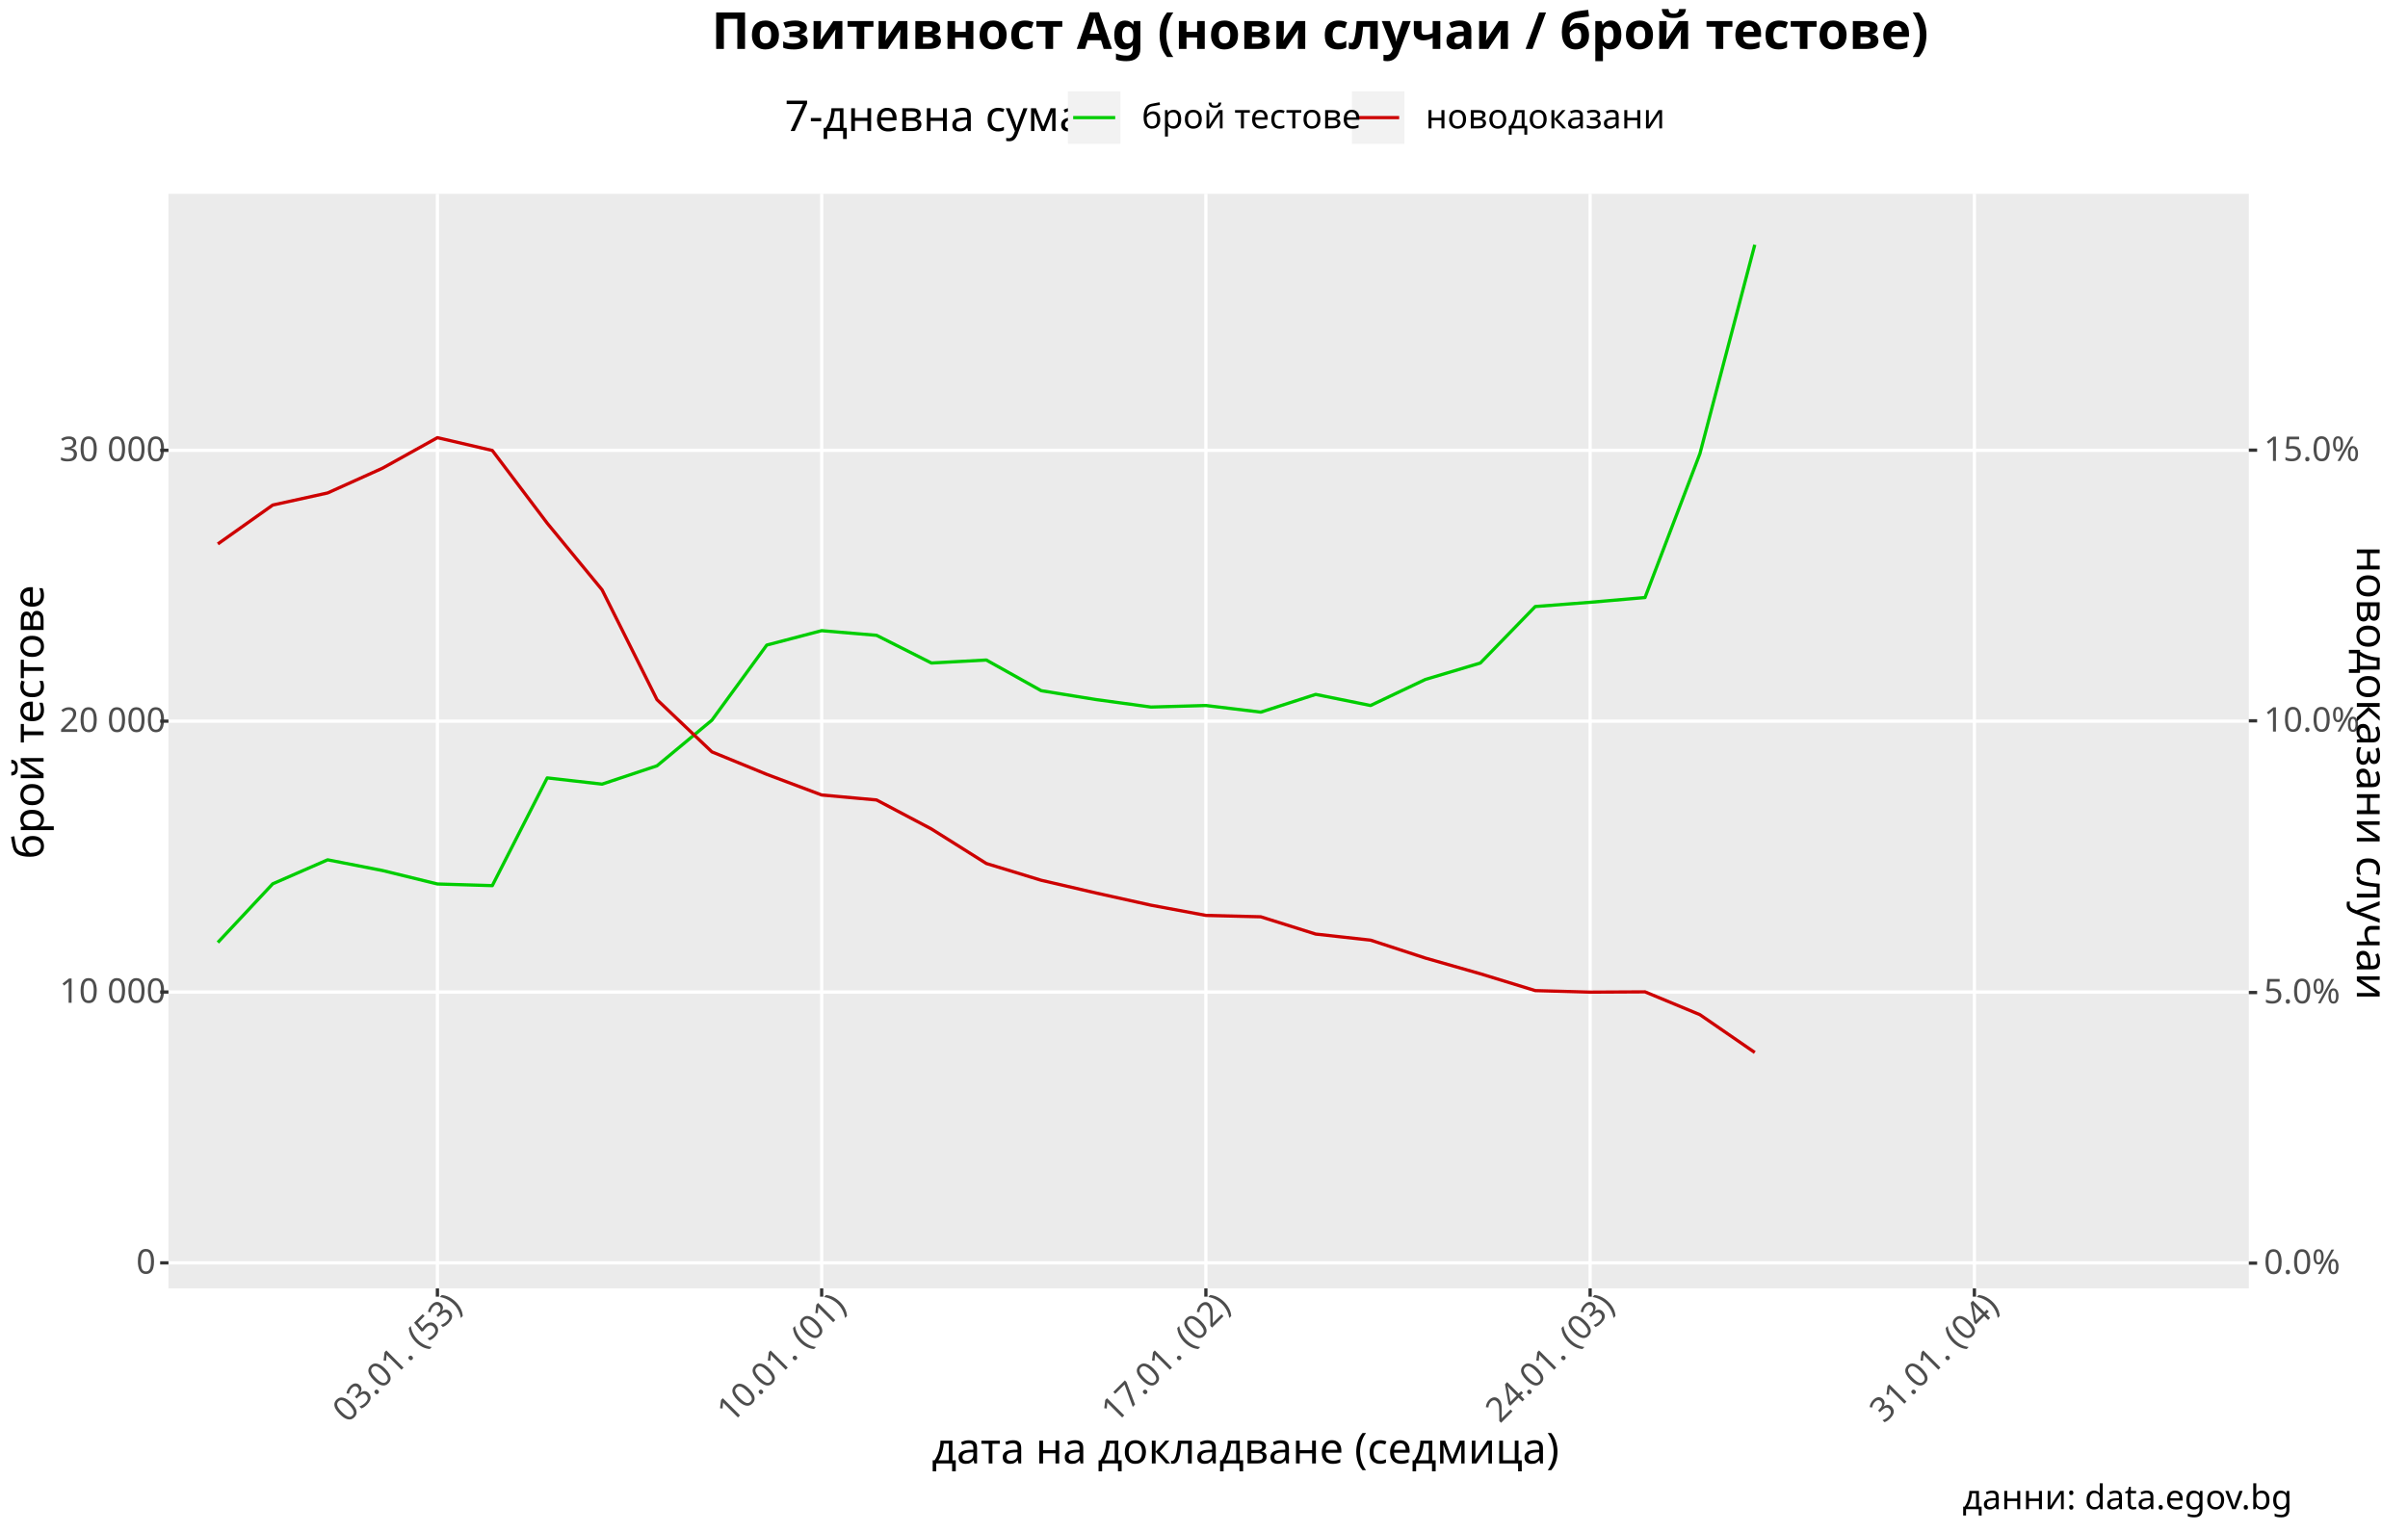
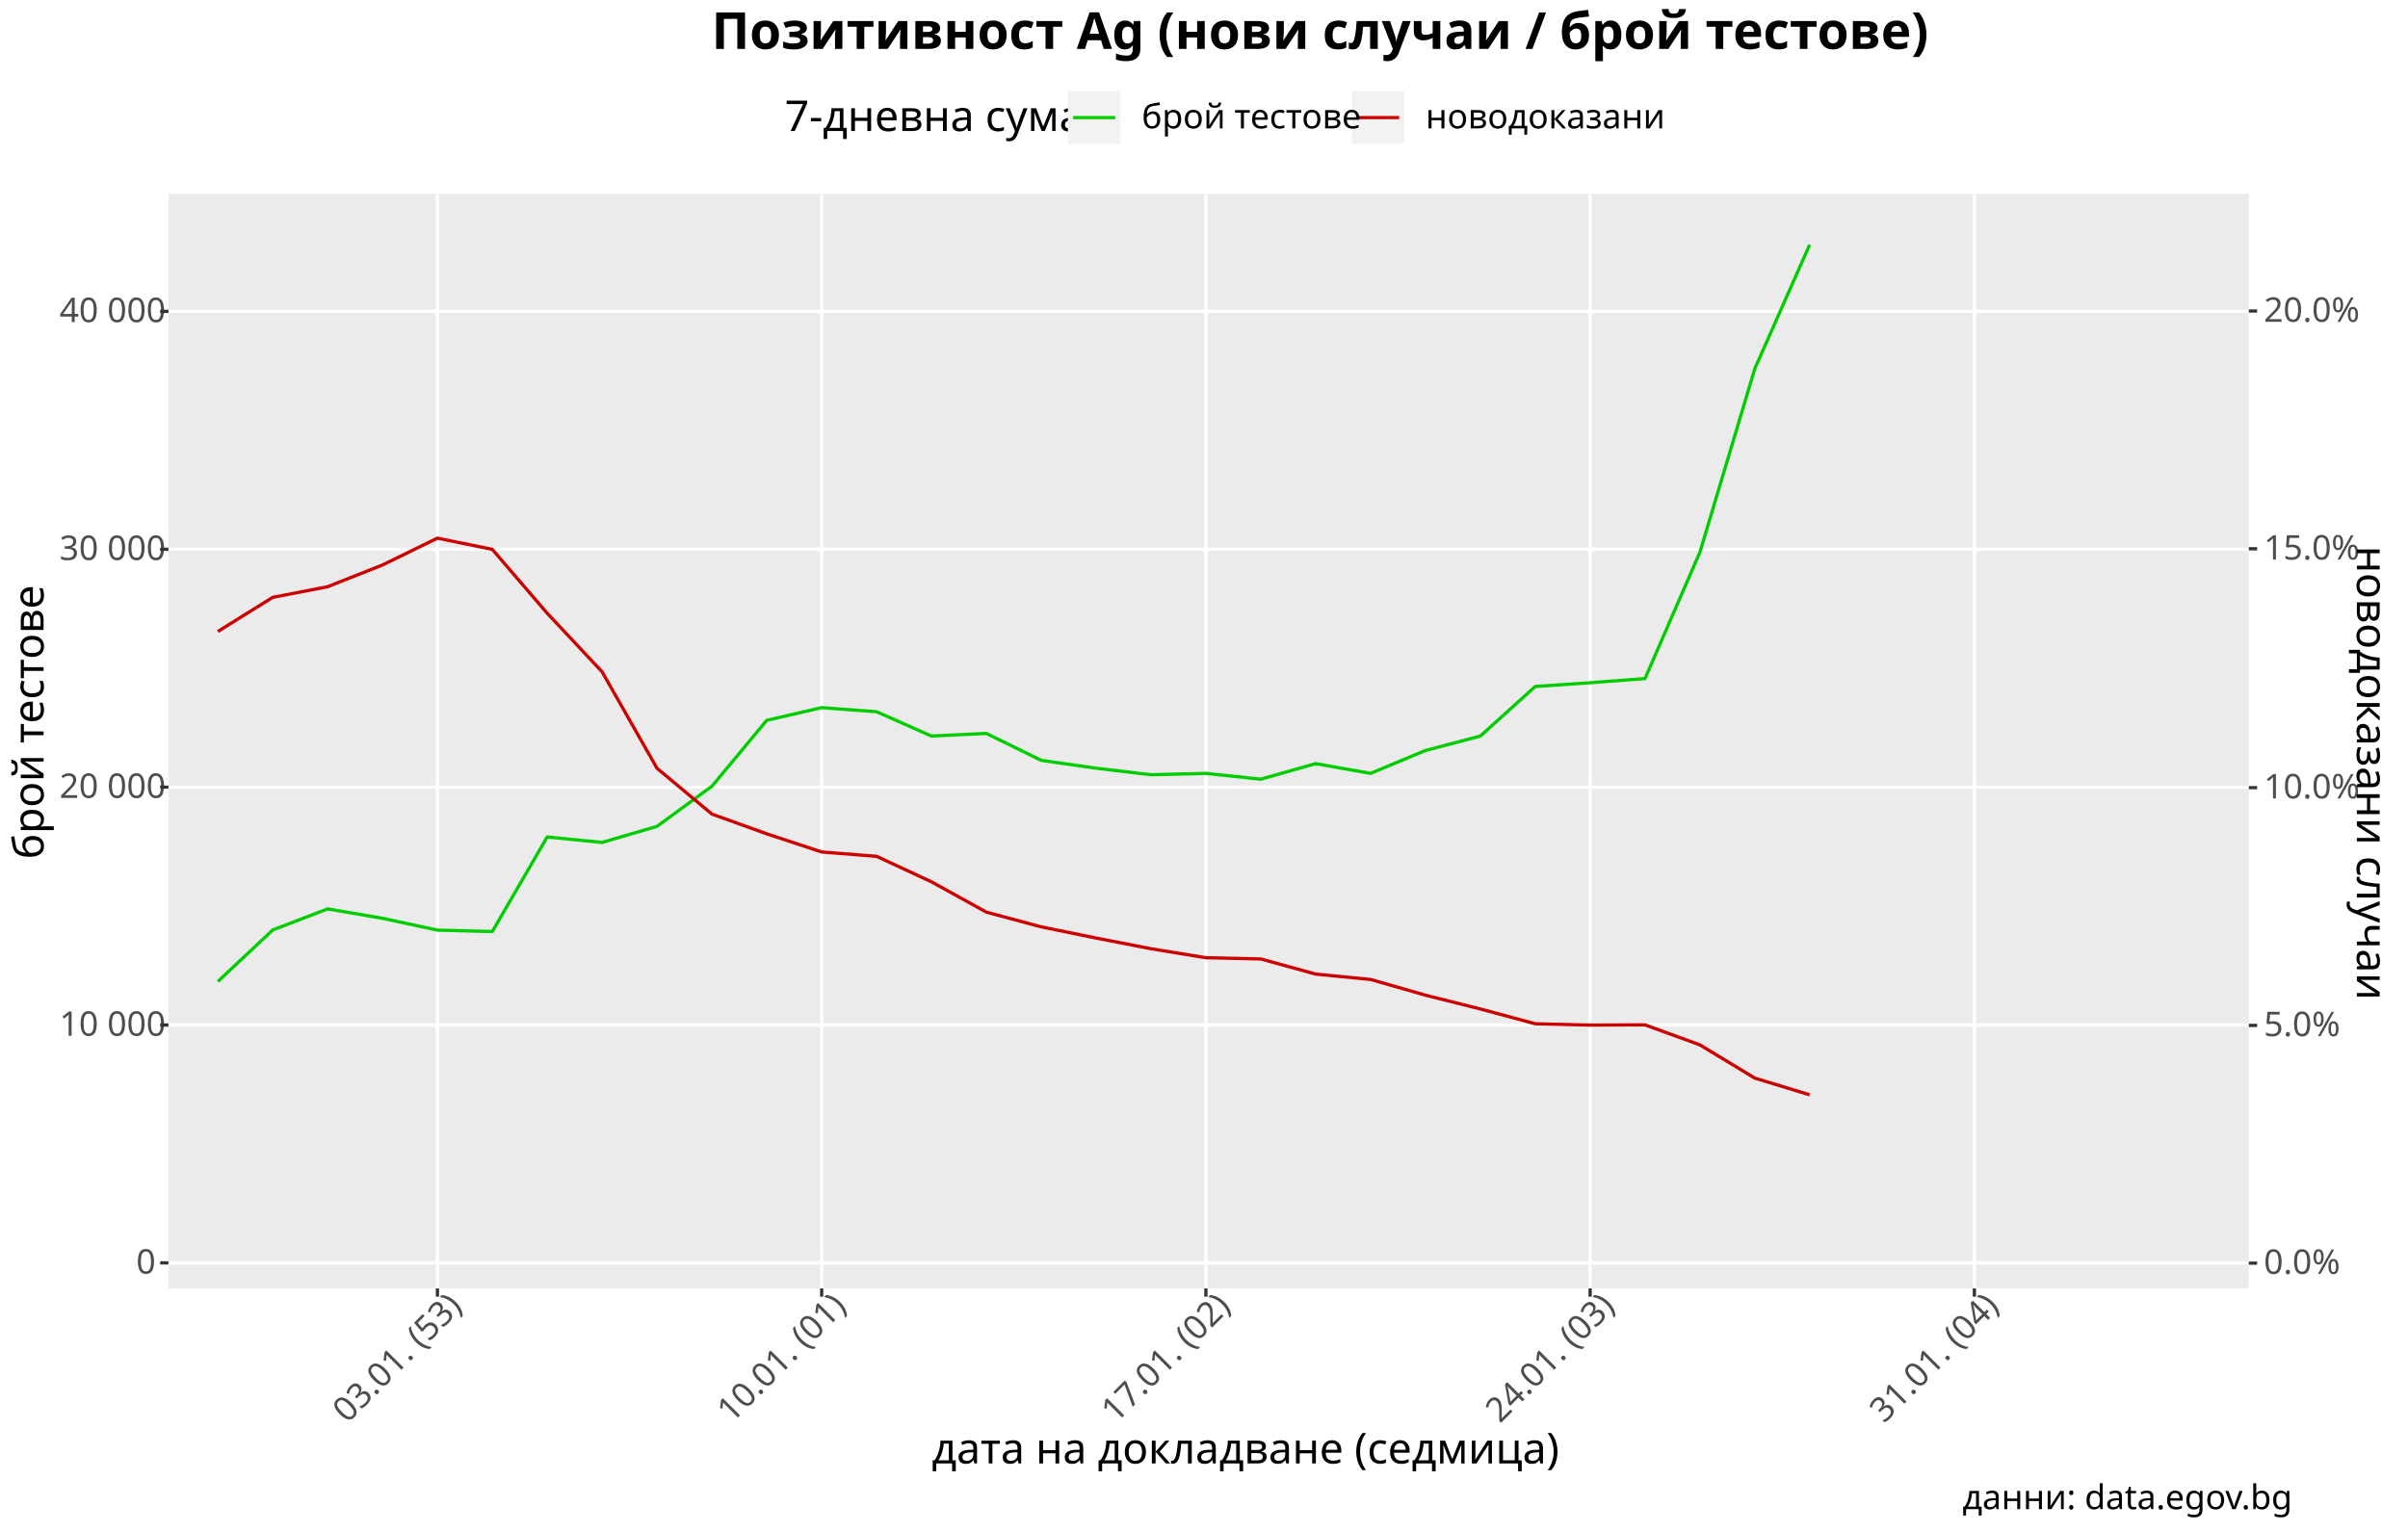
<svg xmlns="http://www.w3.org/2000/svg" viewBox="0 0 792.00 504.00">
  <defs>
    <style type="text/css">
    line, polyline, polygon, path, rect, circle {
      fill: none;
      stroke: #000000;
      stroke-linecap: round;
      stroke-linejoin: round;
      stroke-miterlimit: 10.00;
    }
  </style>
  </defs>
  <rect width="100%" height="100%" style="stroke: none; fill: #FFFFFF;" />
  <rect x="0.00" y="0.00" width="792.00" height="504.00" style="stroke-width: 1.07; stroke: #FFFFFF; fill: #FFFFFF;" />
  <defs>
    <clipPath id="cpNTUuNDF8NzM5LjY1fDQyMy44N3w2My43Nw==">
      <rect x="55.41" y="63.77" width="684.24" height="360.10" />
    </clipPath>
  </defs>
  <rect x="55.41" y="63.77" width="684.24" height="360.10" style="stroke-width: 1.07; stroke: none; fill: #EBEBEB;" clip-path="url(#cpNTUuNDF8NzM5LjY1fDQyMy44N3w2My43Nw==)" />
  <polyline points="55.41,415.49 739.65,415.49 " style="stroke-width: 1.07; stroke: #FFFFFF; stroke-linecap: butt;" clip-path="url(#cpNTUuNDF8NzM5LjY1fDQyMy44N3w2My43Nw==)" />
-   <polyline points="55.41,326.38 739.65,326.38 " style="stroke-width: 1.07; stroke: #FFFFFF; stroke-linecap: butt;" clip-path="url(#cpNTUuNDF8NzM5LjY1fDQyMy44N3w2My43Nw==)" />
-   <polyline points="55.41,237.26 739.65,237.26 " style="stroke-width: 1.07; stroke: #FFFFFF; stroke-linecap: butt;" clip-path="url(#cpNTUuNDF8NzM5LjY1fDQyMy44N3w2My43Nw==)" />
-   <polyline points="55.41,148.15 739.65,148.15 " style="stroke-width: 1.07; stroke: #FFFFFF; stroke-linecap: butt;" clip-path="url(#cpNTUuNDF8NzM5LjY1fDQyMy44N3w2My43Nw==)" />
+   <polyline points="55.41,337.23 739.65,337.23 " style="stroke-width: 1.07; stroke: #FFFFFF; stroke-linecap: butt;" clip-path="url(#cpNTUuNDF8NzM5LjY1fDQyMy44N3w2My43Nw==)" />
+   <polyline points="55.41,258.97 739.65,258.97 " style="stroke-width: 1.07; stroke: #FFFFFF; stroke-linecap: butt;" clip-path="url(#cpNTUuNDF8NzM5LjY1fDQyMy44N3w2My43Nw==)" />
+   <polyline points="55.41,180.71 739.65,180.71 " style="stroke-width: 1.07; stroke: #FFFFFF; stroke-linecap: butt;" clip-path="url(#cpNTUuNDF8NzM5LjY1fDQyMy44N3w2My43Nw==)" />
+   <polyline points="55.41,102.44 739.65,102.44 " style="stroke-width: 1.07; stroke: #FFFFFF; stroke-linecap: butt;" clip-path="url(#cpNTUuNDF8NzM5LjY1fDQyMy44N3w2My43Nw==)" />
  <polyline points="143.87,423.87 143.87,63.77 " style="stroke-width: 1.07; stroke: #FFFFFF; stroke-linecap: butt;" clip-path="url(#cpNTUuNDF8NzM5LjY1fDQyMy44N3w2My43Nw==)" />
  <polyline points="270.25,423.87 270.25,63.77 " style="stroke-width: 1.07; stroke: #FFFFFF; stroke-linecap: butt;" clip-path="url(#cpNTUuNDF8NzM5LjY1fDQyMy44N3w2My43Nw==)" />
  <polyline points="396.62,423.87 396.62,63.77 " style="stroke-width: 1.07; stroke: #FFFFFF; stroke-linecap: butt;" clip-path="url(#cpNTUuNDF8NzM5LjY1fDQyMy44N3w2My43Nw==)" />
  <polyline points="523.00,423.87 523.00,63.77 " style="stroke-width: 1.07; stroke: #FFFFFF; stroke-linecap: butt;" clip-path="url(#cpNTUuNDF8NzM5LjY1fDQyMy44N3w2My43Nw==)" />
  <polyline points="649.38,423.87 649.38,63.77 " style="stroke-width: 1.07; stroke: #FFFFFF; stroke-linecap: butt;" clip-path="url(#cpNTUuNDF8NzM5LjY1fDQyMy44N3w2My43Nw==)" />
-   <polyline points="71.65,310.07 89.71,290.77 107.76,282.88 125.82,286.41 143.87,290.83 161.92,291.37 179.98,255.93 198.03,257.98 216.09,251.95 234.14,236.95 252.19,212.23 270.25,207.49 288.30,209.02 306.35,218.13 324.41,217.15 342.46,227.24 360.52,230.16 378.57,232.62 396.62,232.11 414.68,234.29 432.73,228.46 450.78,232.11 468.84,223.53 486.89,218.14 504.95,199.55 523.00,198.16 541.05,196.59 559.11,149.25 577.16,80.51 " style="stroke-width: 1.07; stroke: #00CD00; stroke-linecap: butt;" clip-path="url(#cpNTUuNDF8NzM5LjY1fDQyMy44N3w2My43Nw==)" />
-   <polyline points="71.65,178.96 89.71,166.16 107.76,162.18 125.82,154.03 143.87,143.99 161.92,148.20 179.98,172.13 198.03,194.06 216.09,230.19 234.14,247.36 252.19,254.76 270.25,261.55 288.30,263.19 306.35,272.73 324.41,284.09 342.46,289.61 360.52,293.80 378.57,297.81 396.62,301.17 414.68,301.63 432.73,307.31 450.78,309.31 468.84,315.21 486.89,320.37 504.95,325.91 523.00,326.41 541.05,326.32 559.11,333.83 577.16,346.27 " style="stroke-width: 1.07; stroke: #CD0000; stroke-linecap: butt;" clip-path="url(#cpNTUuNDF8NzM5LjY1fDQyMy44N3w2My43Nw==)" />
+   <polyline points="71.65,322.91 89.71,305.96 107.76,299.03 125.82,302.13 143.87,306.01 161.92,306.48 179.98,275.36 198.03,277.16 216.09,271.87 234.14,258.69 252.19,236.98 270.25,232.82 288.30,234.16 306.35,242.16 324.41,241.30 342.46,250.16 360.52,252.73 378.57,254.89 396.62,254.44 414.68,256.35 432.73,251.24 450.78,254.44 468.84,246.91 486.89,242.17 504.95,225.85 523.00,224.63 541.05,223.25 559.11,181.67 577.16,121.30 595.21,80.51 " style="stroke-width: 1.07; stroke: #00CD00; stroke-linecap: butt;" clip-path="url(#cpNTUuNDF8NzM5LjY1fDQyMy44N3w2My43Nw==)" />
+   <polyline points="71.65,207.76 89.71,196.52 107.76,193.03 125.82,185.87 143.87,177.05 161.92,180.74 179.98,201.76 198.03,221.02 216.09,252.76 234.14,267.83 252.19,274.33 270.25,280.30 288.30,281.73 306.35,290.11 324.41,300.09 342.46,304.94 360.52,308.62 378.57,312.14 396.62,315.09 414.68,315.50 432.73,320.48 450.78,322.24 468.84,327.42 486.89,331.95 504.95,336.82 523.00,337.26 541.05,337.18 559.11,343.77 577.16,354.70 595.21,360.20 " style="stroke-width: 1.07; stroke: #CD0000; stroke-linecap: butt;" clip-path="url(#cpNTUuNDF8NzM5LjY1fDQyMy44N3w2My43Nw==)" />
  <defs>
    <clipPath id="cpMC4wMHw3OTIuMDB8NTA0LjAwfDAuMDA=">
      <rect x="0.00" y="0.00" width="792.00" height="504.00" />
    </clipPath>
  </defs>
  <g clip-path="url(#cpMC4wMHw3OTIuMDB8NTA0LjAwfDAuMDA=)">
    <text x="44.80" y="419.03" style="font-size: 11.20px; fill: #4D4D4D; font-family: Calibri;" textLength="5.68px" lengthAdjust="spacingAndGlyphs">0</text>
  </g>
  <g clip-path="url(#cpMC4wMHw3OTIuMDB8NTA0LjAwfDAuMDA=)">
-     <text x="19.56" y="329.92" style="font-size: 11.20px; fill: #4D4D4D; font-family: Calibri;" textLength="30.91px" lengthAdjust="spacingAndGlyphs">10 000</text>
+     <text x="19.56" y="340.77" style="font-size: 11.20px; fill: #4D4D4D; font-family: Calibri;" textLength="30.91px" lengthAdjust="spacingAndGlyphs">10 000</text>
  </g>
  <g clip-path="url(#cpMC4wMHw3OTIuMDB8NTA0LjAwfDAuMDA=)">
-     <text x="19.56" y="240.80" style="font-size: 11.20px; fill: #4D4D4D; font-family: Calibri;" textLength="30.91px" lengthAdjust="spacingAndGlyphs">20 000</text>
+     <text x="19.56" y="262.51" style="font-size: 11.20px; fill: #4D4D4D; font-family: Calibri;" textLength="30.91px" lengthAdjust="spacingAndGlyphs">20 000</text>
  </g>
  <g clip-path="url(#cpMC4wMHw3OTIuMDB8NTA0LjAwfDAuMDA=)">
-     <text x="19.56" y="151.69" style="font-size: 11.20px; fill: #4D4D4D; font-family: Calibri;" textLength="30.91px" lengthAdjust="spacingAndGlyphs">30 000</text>
+     <text x="19.56" y="184.24" style="font-size: 11.20px; fill: #4D4D4D; font-family: Calibri;" textLength="30.91px" lengthAdjust="spacingAndGlyphs">30 000</text>
+   </g>
+   <g clip-path="url(#cpMC4wMHw3OTIuMDB8NTA0LjAwfDAuMDA=)">
+     <text x="19.56" y="105.98" style="font-size: 11.20px; fill: #4D4D4D; font-family: Calibri;" textLength="30.91px" lengthAdjust="spacingAndGlyphs">40 000</text>
  </g>
  <polyline points="52.67,415.49 55.41,415.49 " style="stroke-width: 1.07; stroke: #333333; stroke-linecap: butt;" clip-path="url(#cpMC4wMHw3OTIuMDB8NTA0LjAwfDAuMDA=)" />
-   <polyline points="52.67,326.38 55.41,326.38 " style="stroke-width: 1.07; stroke: #333333; stroke-linecap: butt;" clip-path="url(#cpMC4wMHw3OTIuMDB8NTA0LjAwfDAuMDA=)" />
-   <polyline points="52.67,237.26 55.41,237.26 " style="stroke-width: 1.07; stroke: #333333; stroke-linecap: butt;" clip-path="url(#cpMC4wMHw3OTIuMDB8NTA0LjAwfDAuMDA=)" />
-   <polyline points="52.67,148.15 55.41,148.15 " style="stroke-width: 1.07; stroke: #333333; stroke-linecap: butt;" clip-path="url(#cpMC4wMHw3OTIuMDB8NTA0LjAwfDAuMDA=)" />
+   <polyline points="52.67,337.23 55.41,337.23 " style="stroke-width: 1.07; stroke: #333333; stroke-linecap: butt;" clip-path="url(#cpMC4wMHw3OTIuMDB8NTA0LjAwfDAuMDA=)" />
+   <polyline points="52.67,258.97 55.41,258.97 " style="stroke-width: 1.07; stroke: #333333; stroke-linecap: butt;" clip-path="url(#cpMC4wMHw3OTIuMDB8NTA0LjAwfDAuMDA=)" />
+   <polyline points="52.67,180.71 55.41,180.71 " style="stroke-width: 1.07; stroke: #333333; stroke-linecap: butt;" clip-path="url(#cpMC4wMHw3OTIuMDB8NTA0LjAwfDAuMDA=)" />
+   <polyline points="52.67,102.44 55.41,102.44 " style="stroke-width: 1.07; stroke: #333333; stroke-linecap: butt;" clip-path="url(#cpMC4wMHw3OTIuMDB8NTA0LjAwfDAuMDA=)" />
  <polyline points="739.65,415.58 742.38,415.58 " style="stroke-width: 1.07; stroke: #333333; stroke-linecap: butt;" clip-path="url(#cpMC4wMHw3OTIuMDB8NTA0LjAwfDAuMDA=)" />
-   <polyline points="739.65,326.54 742.38,326.54 " style="stroke-width: 1.07; stroke: #333333; stroke-linecap: butt;" clip-path="url(#cpMC4wMHw3OTIuMDB8NTA0LjAwfDAuMDA=)" />
-   <polyline points="739.65,237.15 742.38,237.15 " style="stroke-width: 1.07; stroke: #333333; stroke-linecap: butt;" clip-path="url(#cpMC4wMHw3OTIuMDB8NTA0LjAwfDAuMDA=)" />
-   <polyline points="739.65,148.11 742.38,148.11 " style="stroke-width: 1.07; stroke: #333333; stroke-linecap: butt;" clip-path="url(#cpMC4wMHw3OTIuMDB8NTA0LjAwfDAuMDA=)" />
+   <polyline points="739.65,337.36 742.38,337.36 " style="stroke-width: 1.07; stroke: #333333; stroke-linecap: butt;" clip-path="url(#cpMC4wMHw3OTIuMDB8NTA0LjAwfDAuMDA=)" />
+   <polyline points="739.65,259.14 742.38,259.14 " style="stroke-width: 1.07; stroke: #333333; stroke-linecap: butt;" clip-path="url(#cpMC4wMHw3OTIuMDB8NTA0LjAwfDAuMDA=)" />
+   <polyline points="739.65,180.55 742.38,180.55 " style="stroke-width: 1.07; stroke: #333333; stroke-linecap: butt;" clip-path="url(#cpMC4wMHw3OTIuMDB8NTA0LjAwfDAuMDA=)" />
+   <polyline points="739.65,102.33 742.38,102.33 " style="stroke-width: 1.07; stroke: #333333; stroke-linecap: butt;" clip-path="url(#cpMC4wMHw3OTIuMDB8NTA0LjAwfDAuMDA=)" />
  <g clip-path="url(#cpMC4wMHw3OTIuMDB8NTA0LjAwfDAuMDA=)">
    <text x="744.58" y="419.11" style="font-size: 11.20px; fill: #4D4D4D; font-family: Calibri;" textLength="22.19px" lengthAdjust="spacingAndGlyphs">0.0%</text>
  </g>
  <g clip-path="url(#cpMC4wMHw3OTIuMDB8NTA0LjAwfDAuMDA=)">
-     <text x="744.58" y="330.08" style="font-size: 11.20px; fill: #4D4D4D; font-family: Calibri;" textLength="22.19px" lengthAdjust="spacingAndGlyphs">5.0%</text>
+     <text x="744.58" y="340.89" style="font-size: 11.20px; fill: #4D4D4D; font-family: Calibri;" textLength="22.19px" lengthAdjust="spacingAndGlyphs">5.0%</text>
  </g>
  <g clip-path="url(#cpMC4wMHw3OTIuMDB8NTA0LjAwfDAuMDA=)">
-     <text x="744.58" y="240.69" style="font-size: 11.20px; fill: #4D4D4D; font-family: Calibri;" textLength="27.86px" lengthAdjust="spacingAndGlyphs">10.0%</text>
+     <text x="744.58" y="262.67" style="font-size: 11.20px; fill: #4D4D4D; font-family: Calibri;" textLength="27.86px" lengthAdjust="spacingAndGlyphs">10.0%</text>
  </g>
  <g clip-path="url(#cpMC4wMHw3OTIuMDB8NTA0LjAwfDAuMDA=)">
-     <text x="744.58" y="151.65" style="font-size: 11.20px; fill: #4D4D4D; font-family: Calibri;" textLength="27.86px" lengthAdjust="spacingAndGlyphs">15.0%</text>
+     <text x="744.58" y="184.09" style="font-size: 11.20px; fill: #4D4D4D; font-family: Calibri;" textLength="27.86px" lengthAdjust="spacingAndGlyphs">15.0%</text>
+   </g>
+   <g clip-path="url(#cpMC4wMHw3OTIuMDB8NTA0LjAwfDAuMDA=)">
+     <text x="744.58" y="105.87" style="font-size: 11.20px; fill: #4D4D4D; font-family: Calibri;" textLength="27.86px" lengthAdjust="spacingAndGlyphs">20.0%</text>
  </g>
  <polyline points="143.87,426.61 143.87,423.87 " style="stroke-width: 1.07; stroke: #333333; stroke-linecap: butt;" clip-path="url(#cpMC4wMHw3OTIuMDB8NTA0LjAwfDAuMDA=)" />
  <polyline points="270.25,426.61 270.25,423.87 " style="stroke-width: 1.07; stroke: #333333; stroke-linecap: butt;" clip-path="url(#cpMC4wMHw3OTIuMDB8NTA0LjAwfDAuMDA=)" />
  <polyline points="396.62,426.61 396.62,423.87 " style="stroke-width: 1.07; stroke: #333333; stroke-linecap: butt;" clip-path="url(#cpMC4wMHw3OTIuMDB8NTA0LjAwfDAuMDA=)" />
  <polyline points="523.00,426.61 523.00,423.87 " style="stroke-width: 1.07; stroke: #333333; stroke-linecap: butt;" clip-path="url(#cpMC4wMHw3OTIuMDB8NTA0LjAwfDAuMDA=)" />
  <polyline points="649.38,426.61 649.38,423.87 " style="stroke-width: 1.07; stroke: #333333; stroke-linecap: butt;" clip-path="url(#cpMC4wMHw3OTIuMDB8NTA0LjAwfDAuMDA=)" />
  <g clip-path="url(#cpMC4wMHw3OTIuMDB8NTA0LjAwfDAuMDA=)">
    <text transform="translate(114.20,468.48) rotate(-45)" style="font-size: 11.20px; fill: #4D4D4D; font-family: Calibri;" textLength="49.04px" lengthAdjust="spacingAndGlyphs">03.01. (53)</text>
  </g>
  <g clip-path="url(#cpMC4wMHw3OTIuMDB8NTA0LjAwfDAuMDA=)">
    <text transform="translate(240.58,468.48) rotate(-45)" style="font-size: 11.20px; fill: #4D4D4D; font-family: Calibri;" textLength="49.04px" lengthAdjust="spacingAndGlyphs">10.01. (01)</text>
  </g>
  <g clip-path="url(#cpMC4wMHw3OTIuMDB8NTA0LjAwfDAuMDA=)">
    <text transform="translate(366.95,468.48) rotate(-45)" style="font-size: 11.20px; fill: #4D4D4D; font-family: Calibri;" textLength="49.04px" lengthAdjust="spacingAndGlyphs">17.01. (02)</text>
  </g>
  <g clip-path="url(#cpMC4wMHw3OTIuMDB8NTA0LjAwfDAuMDA=)">
    <text transform="translate(493.33,468.48) rotate(-45)" style="font-size: 11.20px; fill: #4D4D4D; font-family: Calibri;" textLength="49.04px" lengthAdjust="spacingAndGlyphs">24.01. (03)</text>
  </g>
  <g clip-path="url(#cpMC4wMHw3OTIuMDB8NTA0LjAwfDAuMDA=)">
    <text transform="translate(619.70,468.48) rotate(-45)" style="font-size: 11.20px; fill: #4D4D4D; font-family: Calibri;" textLength="49.04px" lengthAdjust="spacingAndGlyphs">31.01. (04)</text>
  </g>
  <g clip-path="url(#cpMC4wMHw3OTIuMDB8NTA0LjAwfDAuMDA=)">
    <text x="306.50" y="481.47" style="font-size: 14.00px; font-family: Calibri;" textLength="182.06px" lengthAdjust="spacingAndGlyphs">дата на докладване (седмица)</text>
  </g>
  <g clip-path="url(#cpMC4wMHw3OTIuMDB8NTA0LjAwfDAuMDA=)">
    <text transform="translate(14.33,282.67) rotate(-90)" style="font-size: 14.00px; font-family: Calibri;" textLength="77.71px" lengthAdjust="spacingAndGlyphs">брой тестове</text>
  </g>
  <g clip-path="url(#cpMC4wMHw3OTIuMDB8NTA0LjAwfDAuMDA=)">
    <text transform="translate(775.18,179.60) rotate(90)" style="font-size: 14.00px; font-family: Calibri;" textLength="128.43px" lengthAdjust="spacingAndGlyphs">новодоказани случаи</text>
  </g>
  <rect x="252.65" y="24.57" width="289.75" height="28.24" style="stroke-width: 1.07; stroke: none; fill: #FFFFFF;" clip-path="url(#cpMC4wMHw3OTIuMDB8NTA0LjAwfDAuMDA=)" />
  <g clip-path="url(#cpMC4wMHw3OTIuMDB8NTA0LjAwfDAuMDA=)">
    <text x="258.13" y="43.11" style="font-size: 14.00px; font-family: Calibri;" textLength="86.14px" lengthAdjust="spacingAndGlyphs">7-дневна сума</text>
  </g>
  <rect x="351.24" y="30.05" width="17.28" height="17.28" style="stroke-width: 1.07; stroke: none; fill: #F2F2F2;" clip-path="url(#cpMC4wMHw3OTIuMDB8NTA0LjAwfDAuMDA=)" />
  <line x1="352.97" y1="38.69" x2="366.80" y2="38.69" style="stroke-width: 1.07; stroke: #00CD00; stroke-linecap: butt;" clip-path="url(#cpMC4wMHw3OTIuMDB8NTA0LjAwfDAuMDA=)" />
  <rect x="444.64" y="30.05" width="17.28" height="17.28" style="stroke-width: 1.07; stroke: none; fill: #F2F2F2;" clip-path="url(#cpMC4wMHw3OTIuMDB8NTA0LjAwfDAuMDA=)" />
  <line x1="446.37" y1="38.69" x2="460.19" y2="38.69" style="stroke-width: 1.07; stroke: #CD0000; stroke-linecap: butt;" clip-path="url(#cpMC4wMHw3OTIuMDB8NTA0LjAwfDAuMDA=)" />
  <g clip-path="url(#cpMC4wMHw3OTIuMDB8NTA0LjAwfDAuMDA=)">
    <text x="375.50" y="42.23" style="font-size: 11.20px; font-family: Calibri;" textLength="62.17px" lengthAdjust="spacingAndGlyphs">брой тестове</text>
  </g>
  <g clip-path="url(#cpMC4wMHw3OTIuMDB8NTA0LjAwfDAuMDA=)">
    <text x="468.89" y="42.23" style="font-size: 11.20px; font-family: Calibri;" textLength="68.03px" lengthAdjust="spacingAndGlyphs">новодоказани</text>
  </g>
  <g clip-path="url(#cpMC4wMHw3OTIuMDB8NTA0LjAwfDAuMDA=)">
    <text x="234.04" y="16.09" style="font-size: 16.80px; font-weight: bold; font-family: Calibri;" textLength="326.98px" lengthAdjust="spacingAndGlyphs">Позитивност Ag (нови случаи / брой тестове)</text>
  </g>
  <g clip-path="url(#cpMC4wMHw3OTIuMDB8NTA0LjAwfDAuMDA=)">
    <text x="645.48" y="496.52" style="font-size: 11.20px; font-family: Calibri;" textLength="94.16px" lengthAdjust="spacingAndGlyphs">данни: data.egov.bg</text>
  </g>
</svg>
